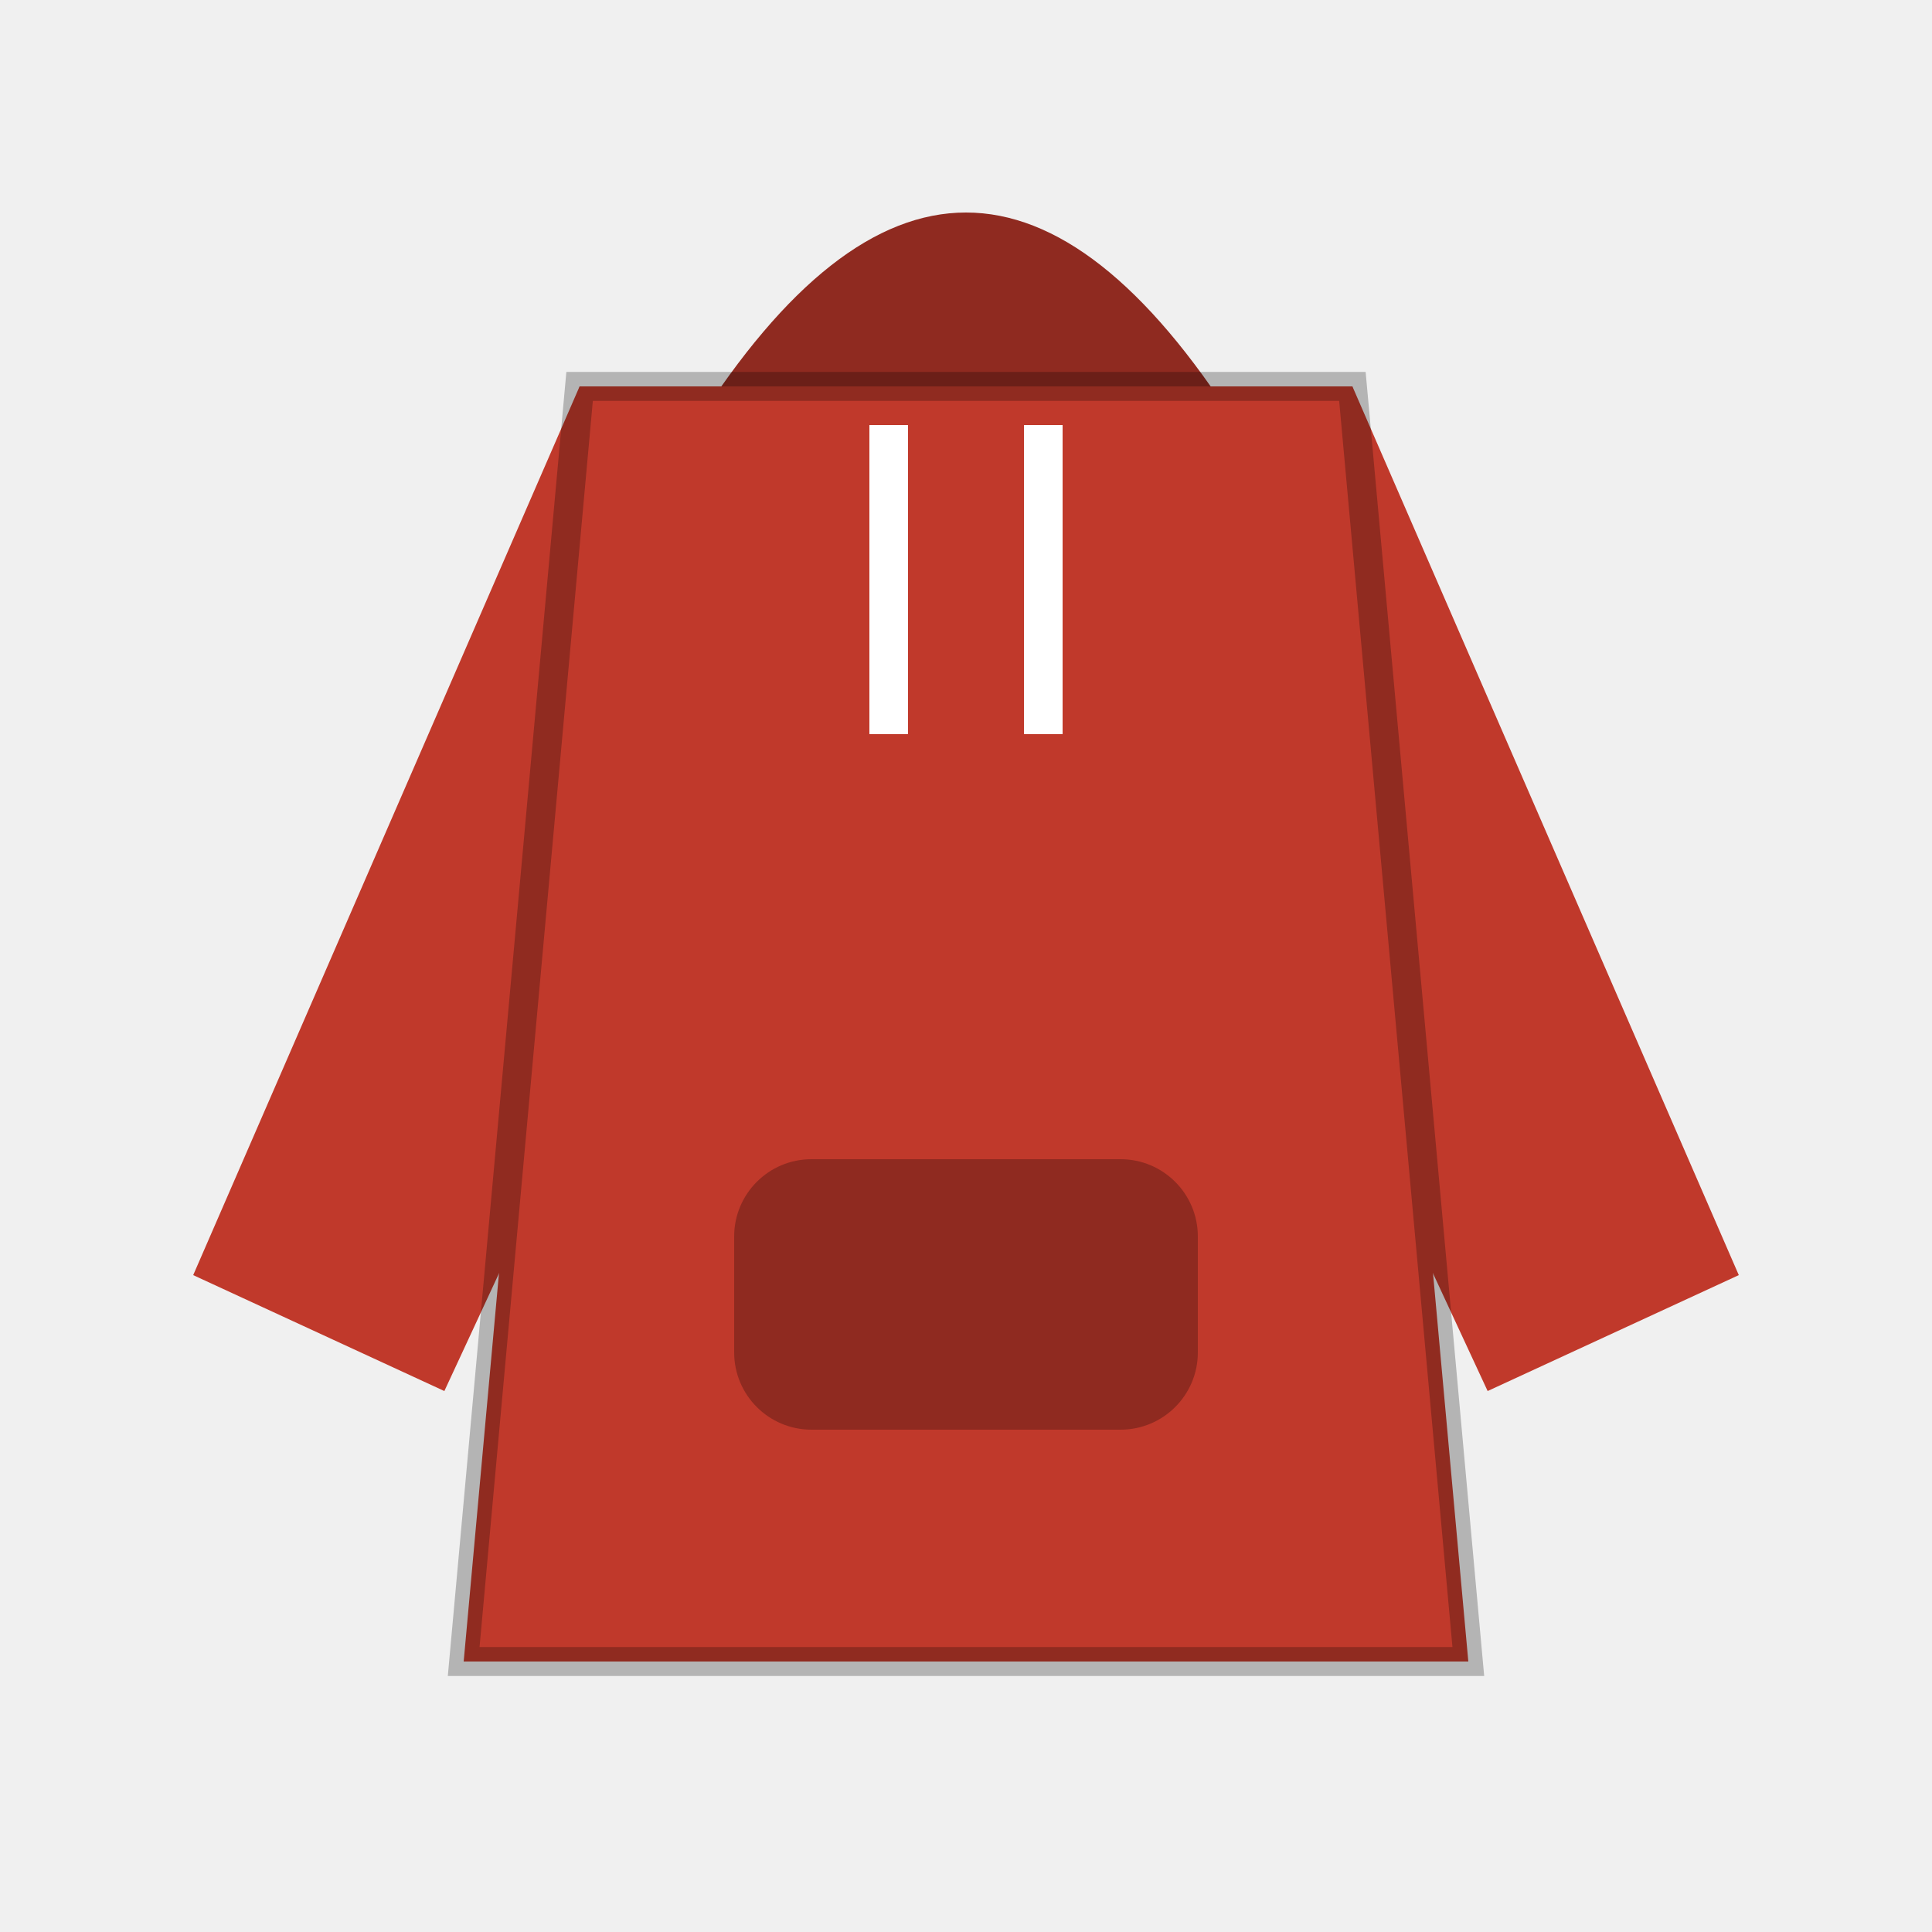
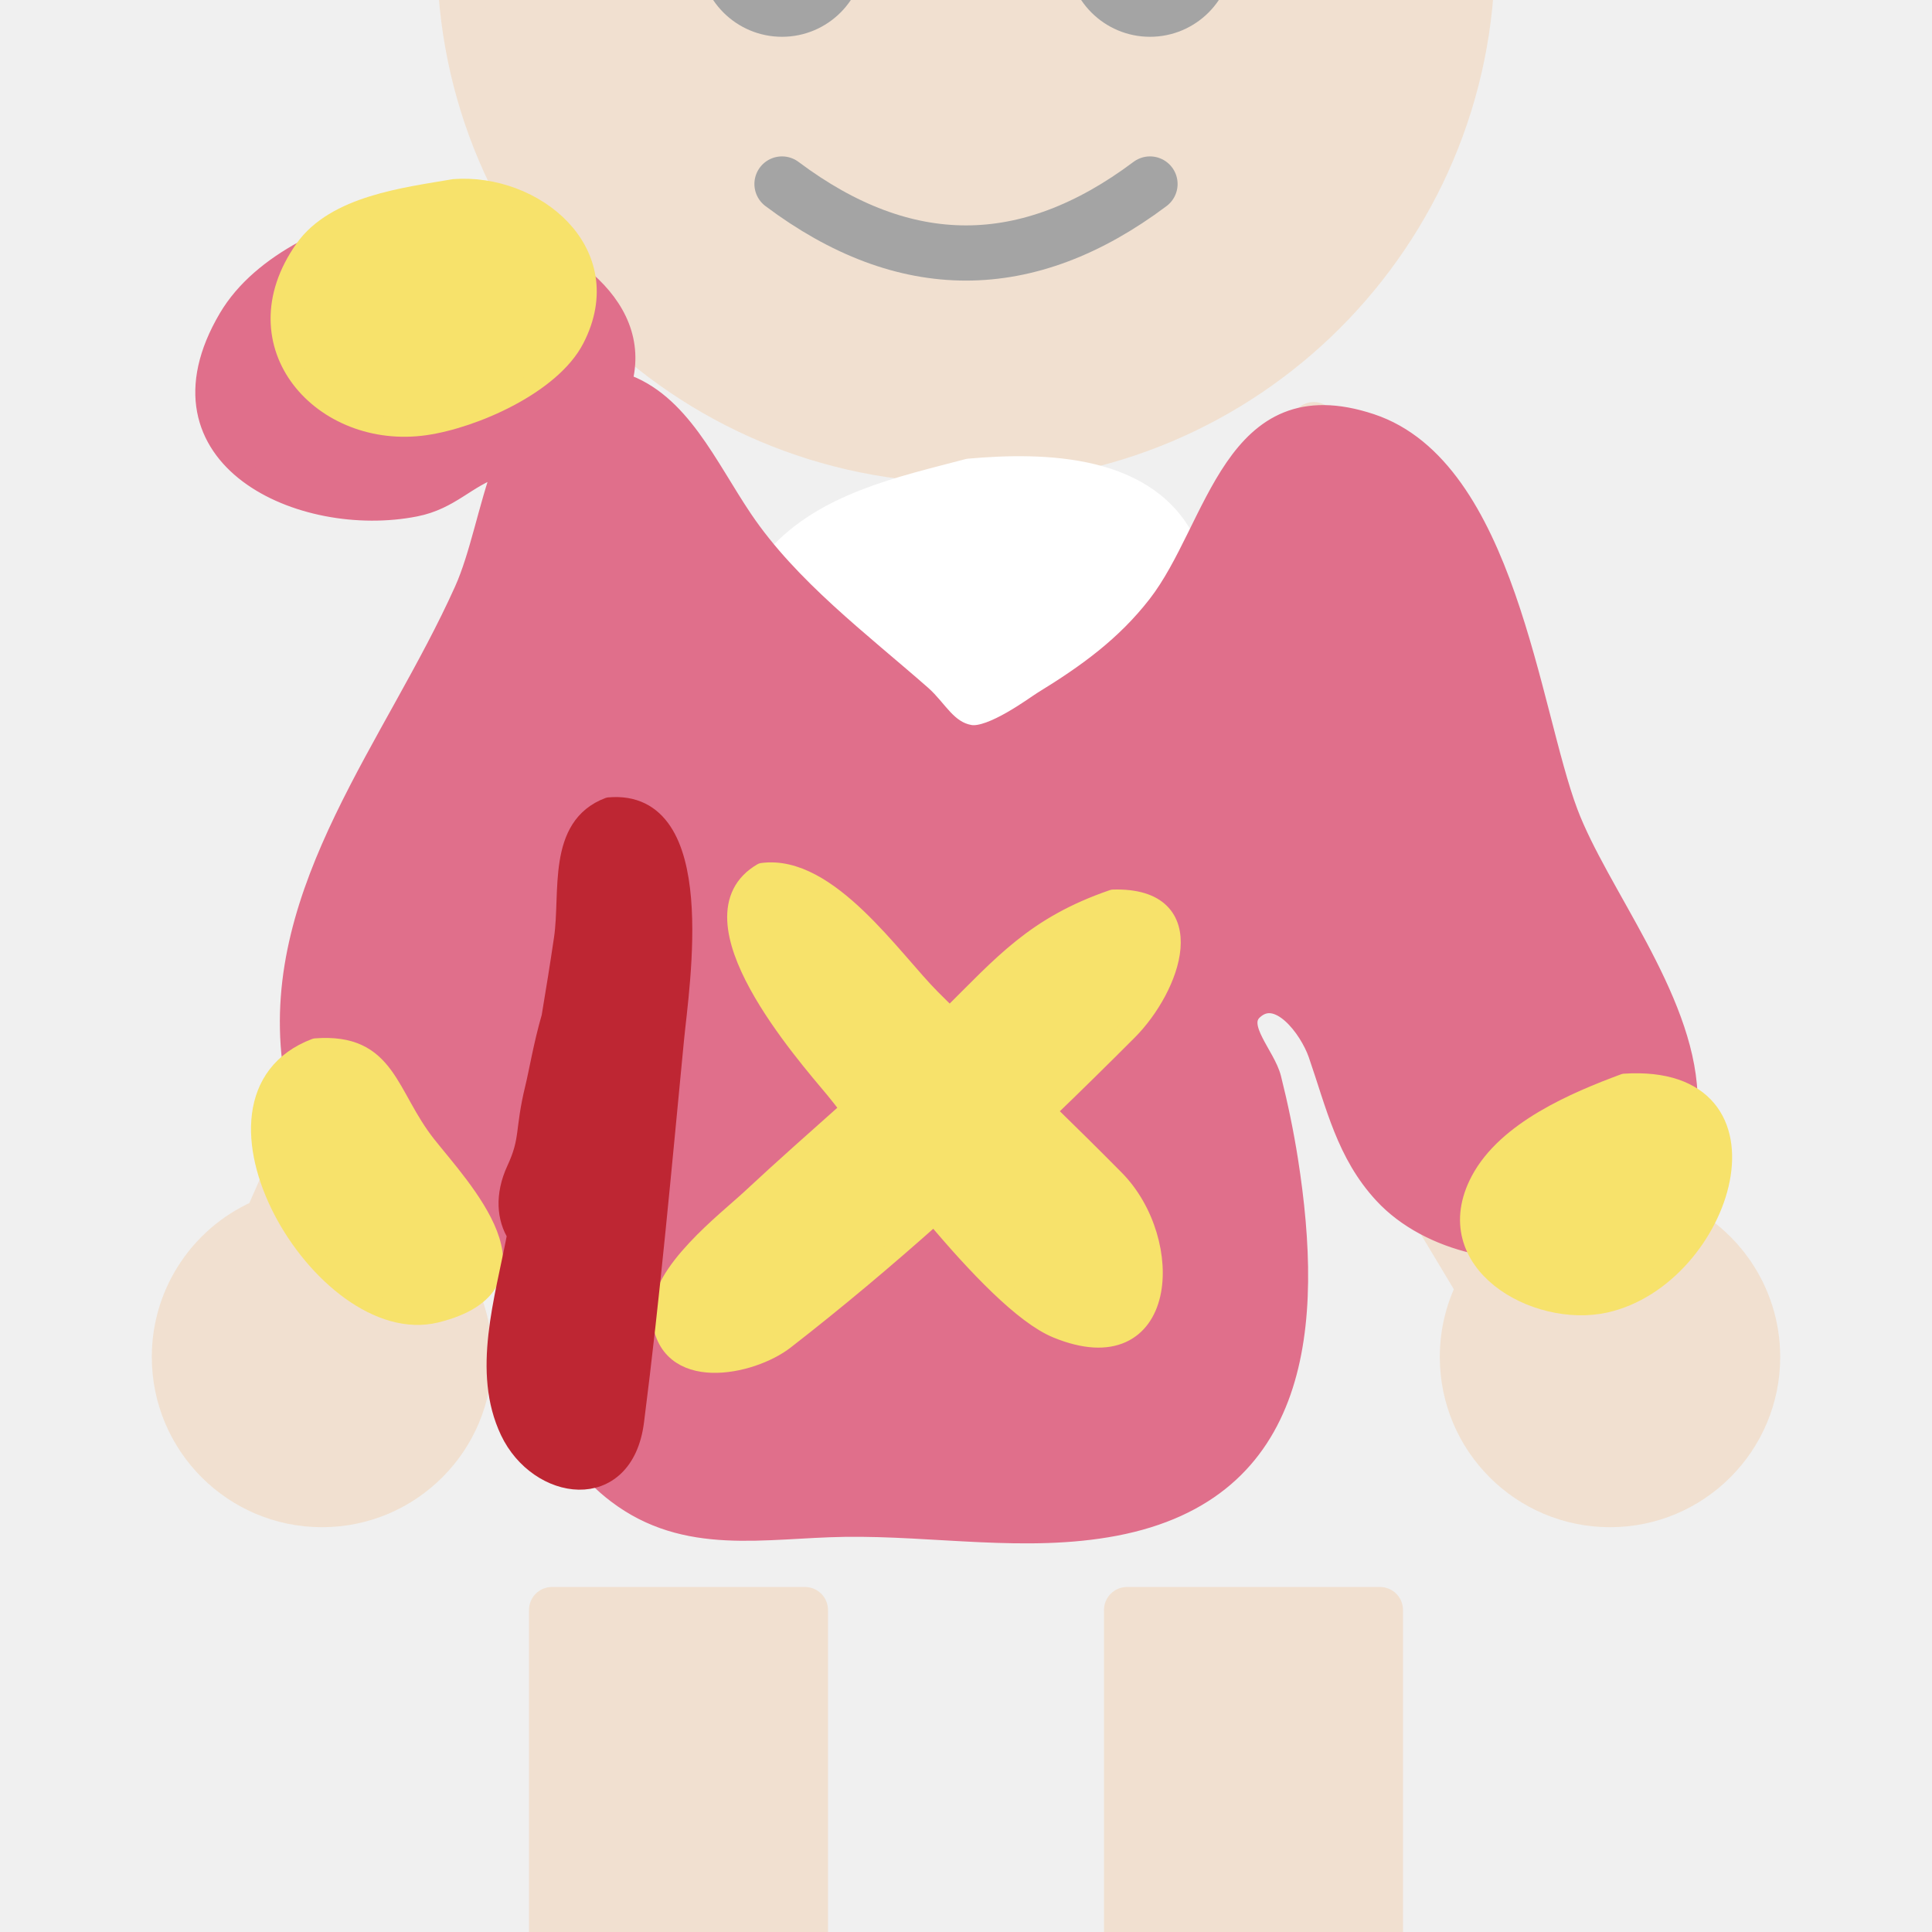
- <svg xmlns="http://www.w3.org/2000/svg" viewBox="0 0 100 100" width="100" height="100">
-   <g id="body-reference" style="display:none;opacity:0.4">
-     <g transform="scale(2.380952) translate(-29,-27)">
-       <rect x="41" y="62" width="5.5" height="30" fill="#f2c9a0" />
-       <rect x="53.5" y="62" width="5.5" height="30" fill="#f2c9a0" />
-       <ellipse cx="43" cy="93" rx="6" ry="3" fill="#333" />
-       <ellipse cx="57" cy="93" rx="6" ry="3" fill="#333" />
-       <circle cx="36" cy="56.5" r="3.2" fill="#f2c9a0" />
-       <circle cx="64" cy="56.5" r="3.2" fill="#f2c9a0" />
-       <path transform="translate(29,27) scale(.42)" d="M32,22 L13,65 L22,69 L37,44 Z M68,22 L87,65 L78,69 L63,44 Z" fill="#f2c9a0" />
-       <circle cx="50" cy="26" r="11" fill="#f2c9a0" />
-       <circle cx="46" cy="26" r="1.3" fill="#333" />
-       <circle cx="54" cy="26" r="1.3" fill="#333" />
-       <path d="M46,31 Q50,34 54,31" fill="none" stroke="#333" stroke-width="1.2" stroke-linecap="round" />
+ <svg xmlns="http://www.w3.org/2000/svg" data-vector95-version="1.3.2" data-vector95-format="3" width="100" height="100" viewBox="0 0 100 100">
+   <g id="body-reference" data-name="Body reference (show to align)" data-locked="true" opacity="0.4" transform=" matrix(1 0 0 1 0 0)">
+     <g id="layer-bcfba016-5052-4549-894c-a1d0a2736b45" data-name="Group" data-locked="false" opacity="1" transform=" matrix(2.380952 0 0 2.380952 -69.04762 -64.28571)">
+       <path transform="translate(0 0) rotate(0) scale(1 1)" data-vector95-seam-stroke="1" d="M41 62C41 62 46.5 62 46.5 62C46.5 62 46.5 90.563 46.5 90.563C45.515 90.209 44.306 90 43 90C42.299 90 41.626 90.06 41 90.171C41 90.171 41 62 41 62Z" fill="#f2c9a0" stroke="#f2c9a0" stroke-width="1" opacity="1" stroke-linecap="round" stroke-linejoin="round" fill-rule="nonzero" fill-opacity="1" stroke-opacity="1" stroke-dasharray="none" stroke-dashoffset="0" />
+       <path transform="translate(0 0) rotate(0) scale(1 1)" data-vector95-seam-stroke="1" d="M53.5 62C53.5 62 59 62 59 62C59 62 59 90.171 59 90.171C58.374 90.06 57.701 90 57 90C55.694 90 54.485 90.209 53.5 90.563C53.5 90.563 53.5 62 53.5 62Z" fill="#f2c9a0" stroke="#f2c9a0" stroke-width="1" opacity="1" stroke-linecap="round" stroke-linejoin="round" fill-rule="nonzero" fill-opacity="1" stroke-opacity="1" stroke-dasharray="none" stroke-dashoffset="0" />
+       <ellipse transform="translate(0 0) rotate(0) scale(1 1)" data-vector95-seam-stroke="1" rx="6" ry="3" cx="43" cy="93" fill="#333" stroke="#333" stroke-width="1" font-family="Times New Roman, serif" font-size="16" stroke-linecap="round" stroke-linejoin="round" stroke-opacity="1" stroke-dasharray="none" stroke-dashoffset="0" />
+       <ellipse transform="translate(0 0) rotate(0) scale(1 1)" data-vector95-seam-stroke="1" rx="6" ry="3" cx="57" cy="93" fill="#333" stroke="#333" stroke-width="1" font-family="Times New Roman, serif" font-size="16" stroke-linecap="round" stroke-linejoin="round" stroke-opacity="1" stroke-dasharray="none" stroke-dashoffset="0" />
+       <path transform="translate(0 0) rotate(0) scale(1 1)" data-vector95-seam-stroke="1" d="M44.54 45.48C44.54 45.48 38.828 55.001 38.828 55.001C39.065 55.448 39.2 55.958 39.2 56.5C39.2 58.267 37.767 59.7 36 59.7C34.233 59.7 32.8 58.267 32.8 56.5C32.8 55.157 33.627 54.008 34.799 53.533C34.799 53.533 42.44 36.24 42.44 36.24C42.44 36.24 44.54 45.48 44.54 45.48ZM57.56 36.24C57.56 36.24 65.201 53.533 65.201 53.533C66.373 54.008 67.2 55.157 67.2 56.5C67.2 58.267 65.767 59.7 64 59.7C62.233 59.7 60.8 58.267 60.8 56.5C60.8 55.958 60.935 55.448 61.172 55.001C61.172 55.001 55.46 45.48 55.46 45.48C55.46 45.48 57.56 36.24 57.56 36.24Z" fill="#f2c9a0" stroke="#f2c9a0" stroke-width="1" opacity="1" stroke-linecap="round" stroke-linejoin="round" fill-rule="nonzero" fill-opacity="1" stroke-opacity="1" stroke-dasharray="none" stroke-dashoffset="0" />
+       <path transform="translate(0 0) rotate(0) scale(1 1)" data-vector95-seam-stroke="1" d="M39 26C39 19.925 43.925 15 50 15C56.075 15 61 19.925 61 26C61 32.075 56.075 37 50 37C43.925 37 39 32.075 39 26ZM46 27.3C46.718 27.3 47.3 26.718 47.3 26C47.3 25.282 46.718 24.7 46 24.7C45.282 24.7 44.7 25.282 44.7 26C44.7 26.718 45.282 27.3 46 27.3ZM54 27.3C54.718 27.3 55.3 26.718 55.3 26C55.3 25.282 54.718 24.7 54 24.7C53.282 24.7 52.7 25.282 52.7 26C52.7 26.718 53.282 27.3 54 27.3Z" fill="#f2c9a0" stroke="#f2c9a0" stroke-width="1" opacity="1" stroke-linecap="round" stroke-linejoin="round" fill-rule="nonzero" fill-opacity="1" stroke-opacity="1" stroke-dasharray="none" stroke-dashoffset="0" />
+       <ellipse transform="translate(0 0) rotate(0) scale(1 1)" data-vector95-seam-stroke="1" rx="1.3" ry="1.3" cx="46" cy="26" fill="#333" stroke="#333" stroke-width="1" font-family="Times New Roman, serif" font-size="16" stroke-linecap="round" stroke-linejoin="round" stroke-opacity="1" stroke-dasharray="none" stroke-dashoffset="0" />
+       <ellipse transform="translate(0 0) rotate(0) scale(1 1)" data-vector95-seam-stroke="1" rx="1.3" ry="1.3" cx="54" cy="26" fill="#333" stroke="#333" stroke-width="1" font-family="Times New Roman, serif" font-size="16" stroke-linecap="round" stroke-linejoin="round" stroke-opacity="1" stroke-dasharray="none" stroke-dashoffset="0" />
+       <path transform="translate(0 0) rotate(0) scale(1 1)" d="M46,31 Q50,34 54,31" fill="none" stroke="#333" stroke-width="1.2" font-family="Times New Roman, serif" font-size="16" stroke-linecap="round" />
    </g>
  </g>
-   <g id="clothing">
-     <path d="M36,22 Q50,0 64,22 Z" fill="#8f2a20" />
-     <path d="M30,20 L10,66 L23,72 L36,44 Z M70,20 L90,66 L77,72 L64,44 Z" fill="#c0392b" />
-     <path d="M30,20 L70,20 L76,86 L24,86 Z" fill="#c0392b" stroke="rgba(0,0,0,.25)" stroke-width="1.5" />
-     <rect x="38" y="60" width="24" height="14" rx="4" fill="#8f2a20" />
-     <path d="M46,22 V38 M54,22 V38" stroke="#fff" stroke-width="2" />
+   <g id="clothing" data-name="Clothing" data-locked="false" opacity="1" transform=" matrix(1 0 0 1 0 0)">
+     <path transform="translate(0 0) rotate(0) scale(1 1)" data-vector95-seam-stroke="1" d="M61.498 28.27C61.532 28.346 61.563 28.42 61.591 28.494C61.076 29.512 60.537 30.492 59.899 31.312C58.24 33.448 56.256 34.878 53.96 36.285C53.579 36.519 51.328 38.208 50.21 38.021C49.026 37.823 48.528 36.693 47.71 35.974C45.181 33.754 42.315 31.539 40.046 28.932C40.071 28.903 40.097 28.874 40.123 28.845C42.66 25.988 46.639 25.162 50.123 24.241C54.068 23.889 59.555 23.984 61.498 28.27Z" fill="#ffffff" stroke="#ffffff" stroke-width="1" opacity="1" stroke-linecap="round" stroke-linejoin="round" fill-rule="nonzero" fill-opacity="1" stroke-opacity="1" stroke-dasharray="none" stroke-dashoffset="0" />
+     <path transform="translate(0 0) rotate(0) scale(1 1)" data-vector95-seam-stroke="1" d="M25.745 24.194C24.123 24.736 23.333 25.876 21.495 26.239C15.649 27.393 7.53 23.745 11.803 16.478C12.681 14.984 14.112 13.831 15.712 12.958C12.274 17.921 16.758 22.781 22.001 22.03C24.517 21.669 28.532 19.907 29.751 17.537C30.295 16.481 30.466 15.475 30.357 14.559C31.912 15.941 32.785 17.712 32.211 19.805C35.196 20.802 36.614 24.145 38.46 26.88C40.849 30.423 44.544 33.195 47.71 35.974C48.528 36.693 49.026 37.823 50.21 38.021C51.328 38.208 53.579 36.519 53.96 36.285C56.256 34.878 58.24 33.448 59.899 31.312C63.009 27.31 63.765 19.524 70.96 21.914C77.944 24.234 79.195 36.811 81.178 42.062C82.745 46.212 87.155 51.577 87.363 56.633C86.569 56.2 85.489 55.982 84.082 56.073C81.543 57.014 77.994 58.516 76.621 61.104C75.971 62.329 75.938 63.442 76.305 64.386C74.469 63.955 72.78 63.079 71.608 61.812C69.665 59.714 69.13 57.2 68.216 54.562C67.757 53.237 66.147 51.072 64.851 52.312C63.976 53.149 65.523 54.638 65.817 55.812C66.169 57.215 66.465 58.634 66.689 60.062C68.02 68.551 67.378 77.161 57.71 79C53.125 79.872 48.376 78.98 43.71 79.048C39.546 79.108 35.51 80.046 31.917 77.312C31.546 77.03 31.219 76.741 30.933 76.448C31.873 76.105 32.628 75.192 32.836 73.574C33.677 67.008 34.266 60.412 34.903 53.824C35.183 50.925 36.73 41.302 31.516 41.772C28.803 42.788 29.521 46.201 29.173 48.574C28.974 49.933 28.754 51.289 28.528 52.644C28.111 54.079 27.878 55.494 27.681 56.3C27.128 58.563 27.455 58.954 26.716 60.55C26.104 61.872 26.225 63.067 26.752 63.9C26.698 64.182 26.641 64.466 26.582 64.751C26.542 64.781 26.501 64.811 26.46 64.84C26.164 65.048 25.855 65.224 25.536 65.369C25.634 63.32 23.236 60.732 22.09 59.286C20.028 56.685 20.066 53.957 16.33 54.245C15.857 54.424 15.45 54.648 15.104 54.91C14.037 45.992 20.41 38.576 24.011 30.562C24.818 28.767 25.252 26.284 26.044 24.101C25.945 24.13 25.846 24.161 25.745 24.194ZM39.458 45.166C35.455 47.482 41.696 54.554 43.208 56.368C43.399 56.597 43.676 56.952 44.02 57.4C42.293 58.94 40.557 60.47 38.865 62.048C37.629 63.2 34.099 65.886 34.24 68.105C34.464 71.626 38.878 70.705 40.616 69.355C43.263 67.301 45.84 65.131 48.356 62.887C50.562 65.514 52.989 68.058 54.708 68.764C60.499 71.14 60.868 64.247 57.708 61.05C56.532 59.859 55.34 58.685 54.142 57.515C55.571 56.141 56.982 54.751 58.376 53.355C60.612 51.117 62.335 46.411 57.615 46.543C53.588 47.926 51.947 49.884 49.157 52.65C48.84 52.337 48.524 52.024 48.208 51.709C46.19 49.696 42.86 44.707 39.458 45.166Z" fill="#e06f8b" stroke="#e06f8b" stroke-width="1" opacity="1" stroke-linecap="round" stroke-linejoin="round" fill-rule="nonzero" fill-opacity="1" stroke-opacity="1" stroke-dasharray="none" stroke-dashoffset="0" />
+     <path transform="translate(0 0) rotate(0) scale(1 1)" data-vector95-seam-stroke="1" d="M29.751 17.537C28.532 19.907 24.517 21.669 22.001 22.03C16.738 22.784 12.239 17.884 15.751 12.901C17.362 10.617 20.992 10.201 23.501 9.77C27.635 9.461 32.065 13.04 29.751 17.537Z" fill="#f7e26b" stroke="#f7e26b" stroke-width="1" opacity="1" stroke-linecap="round" stroke-linejoin="round" fill-rule="nonzero" fill-opacity="1" stroke-opacity="1" stroke-dasharray="none" stroke-dashoffset="0" />
+     <path transform="translate(0 0) rotate(0) scale(1 1)" data-vector95-seam-stroke="1" d="M22.09 59.286C23.858 61.516 28.602 66.46 22.58 67.961C16.748 69.415 9.341 56.891 16.33 54.245C20.066 53.957 20.028 56.685 22.09 59.286Z" fill="#f7e26b" stroke="#f7e26b" stroke-width="1" opacity="1" stroke-linecap="round" stroke-linejoin="round" fill-rule="nonzero" fill-opacity="1" stroke-opacity="1" stroke-dasharray="none" stroke-dashoffset="0" />
+     <path transform="translate(0 0) rotate(0) scale(1 1)" data-vector95-seam-stroke="1" d="M83.082 67.449C79.507 68.243 74.372 65.343 76.621 61.104C77.994 58.516 81.543 57.014 84.082 56.073C92.517 55.527 89.196 66.091 83.082 67.449Z" fill="#f7e26b" stroke="#f7e26b" stroke-width="1" opacity="1" stroke-linecap="round" stroke-linejoin="round" fill-rule="nonzero" fill-opacity="1" stroke-opacity="1" stroke-dasharray="none" stroke-dashoffset="0" />
+     <path transform="translate(0 0) rotate(0) scale(1 1)" data-vector95-seam-stroke="1" d="M58.376 53.355C56.982 54.751 55.571 56.141 54.142 57.515C55.34 58.685 56.532 59.859 57.708 61.05C60.868 64.247 60.499 71.14 54.708 68.764C52.989 68.058 50.562 65.514 48.356 62.887C45.84 65.131 43.263 67.301 40.616 69.355C38.878 70.705 34.464 71.626 34.24 68.105C34.099 65.886 37.629 63.2 38.865 62.048C40.557 60.47 42.293 58.94 44.02 57.4C43.676 56.952 43.399 56.597 43.208 56.368C41.696 54.554 35.455 47.482 39.458 45.166C42.86 44.707 46.19 49.696 48.208 51.709C48.524 52.024 48.84 52.337 49.157 52.65C51.947 49.884 53.588 47.926 57.615 46.543C62.335 46.411 60.612 51.117 58.376 53.355Z" fill="#f7e26b" stroke="#f7e26b" stroke-width="1" opacity="1" stroke-linecap="round" stroke-linejoin="round" fill-rule="nonzero" fill-opacity="1" stroke-opacity="1" stroke-dasharray="none" stroke-dashoffset="0" />
+     <path transform="translate(0 0) rotate(0) scale(1 1)" data-vector95-seam-stroke="1" d="M34.903 53.824C34.266 60.412 33.677 67.008 32.836 73.574C32.285 77.873 27.868 77.193 26.386 74.074C24.928 71.003 26.096 67.352 26.752 63.9C26.225 63.067 26.104 61.872 26.716 60.55C27.455 58.954 27.128 58.563 27.681 56.3C27.878 55.494 28.111 54.079 28.528 52.644C28.754 51.289 28.974 49.933 29.173 48.574C29.521 46.201 28.803 42.788 31.516 41.772C36.73 41.302 35.183 50.925 34.903 53.824Z" fill="#be2633" stroke="#be2633" stroke-width="1" opacity="1" stroke-linecap="round" stroke-linejoin="round" fill-rule="nonzero" fill-opacity="1" stroke-opacity="1" stroke-dasharray="none" stroke-dashoffset="0" />
  </g>
</svg>
